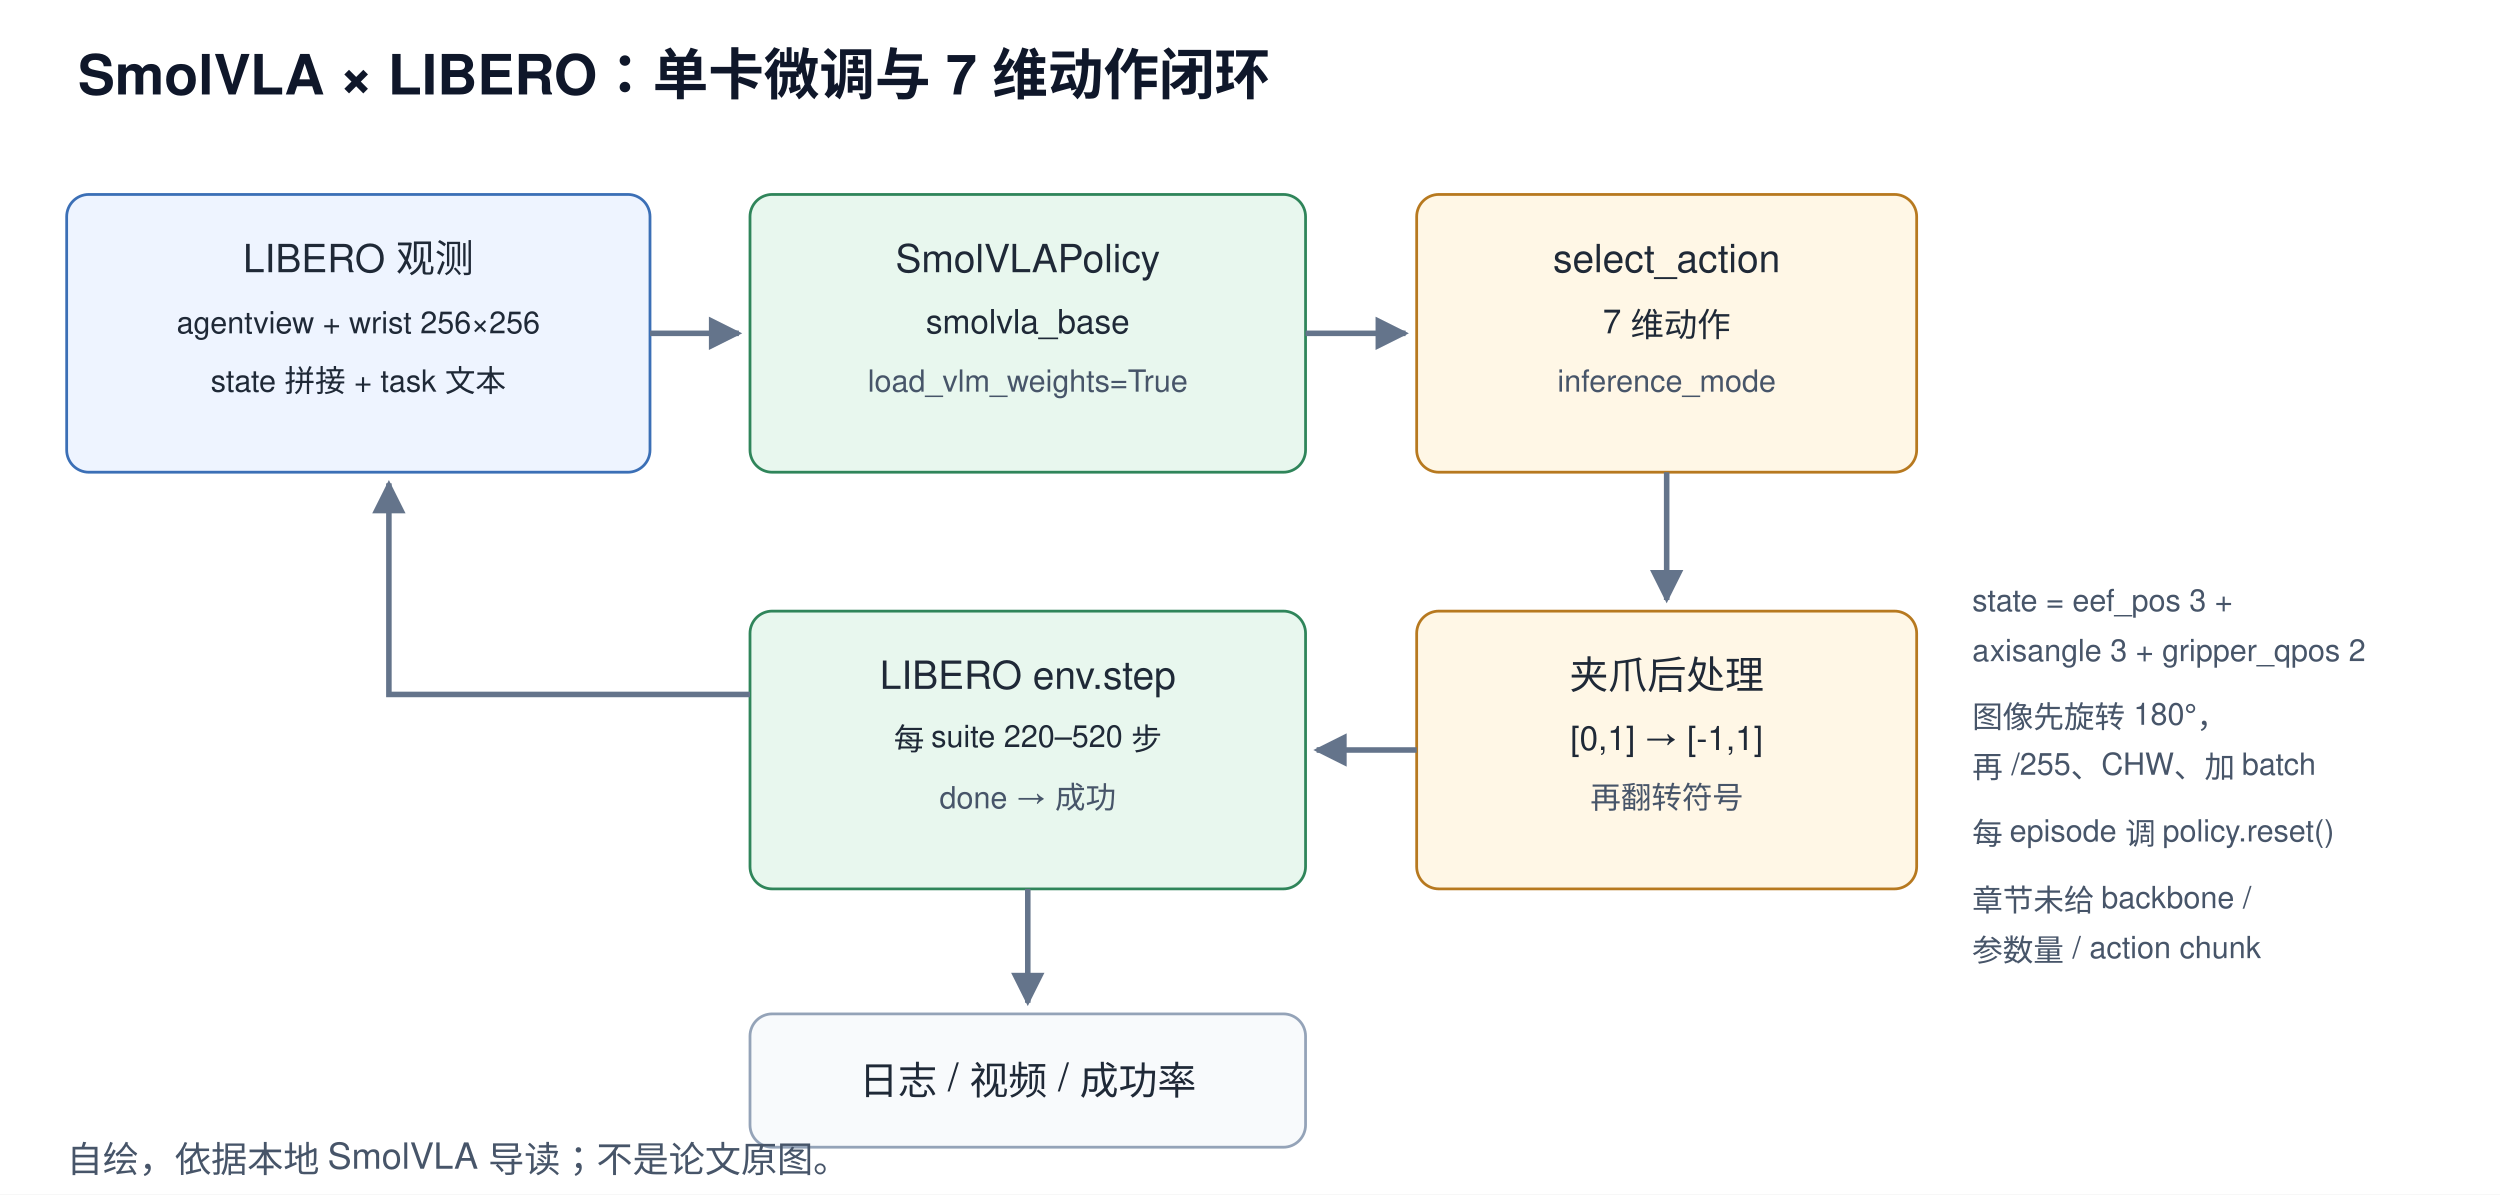
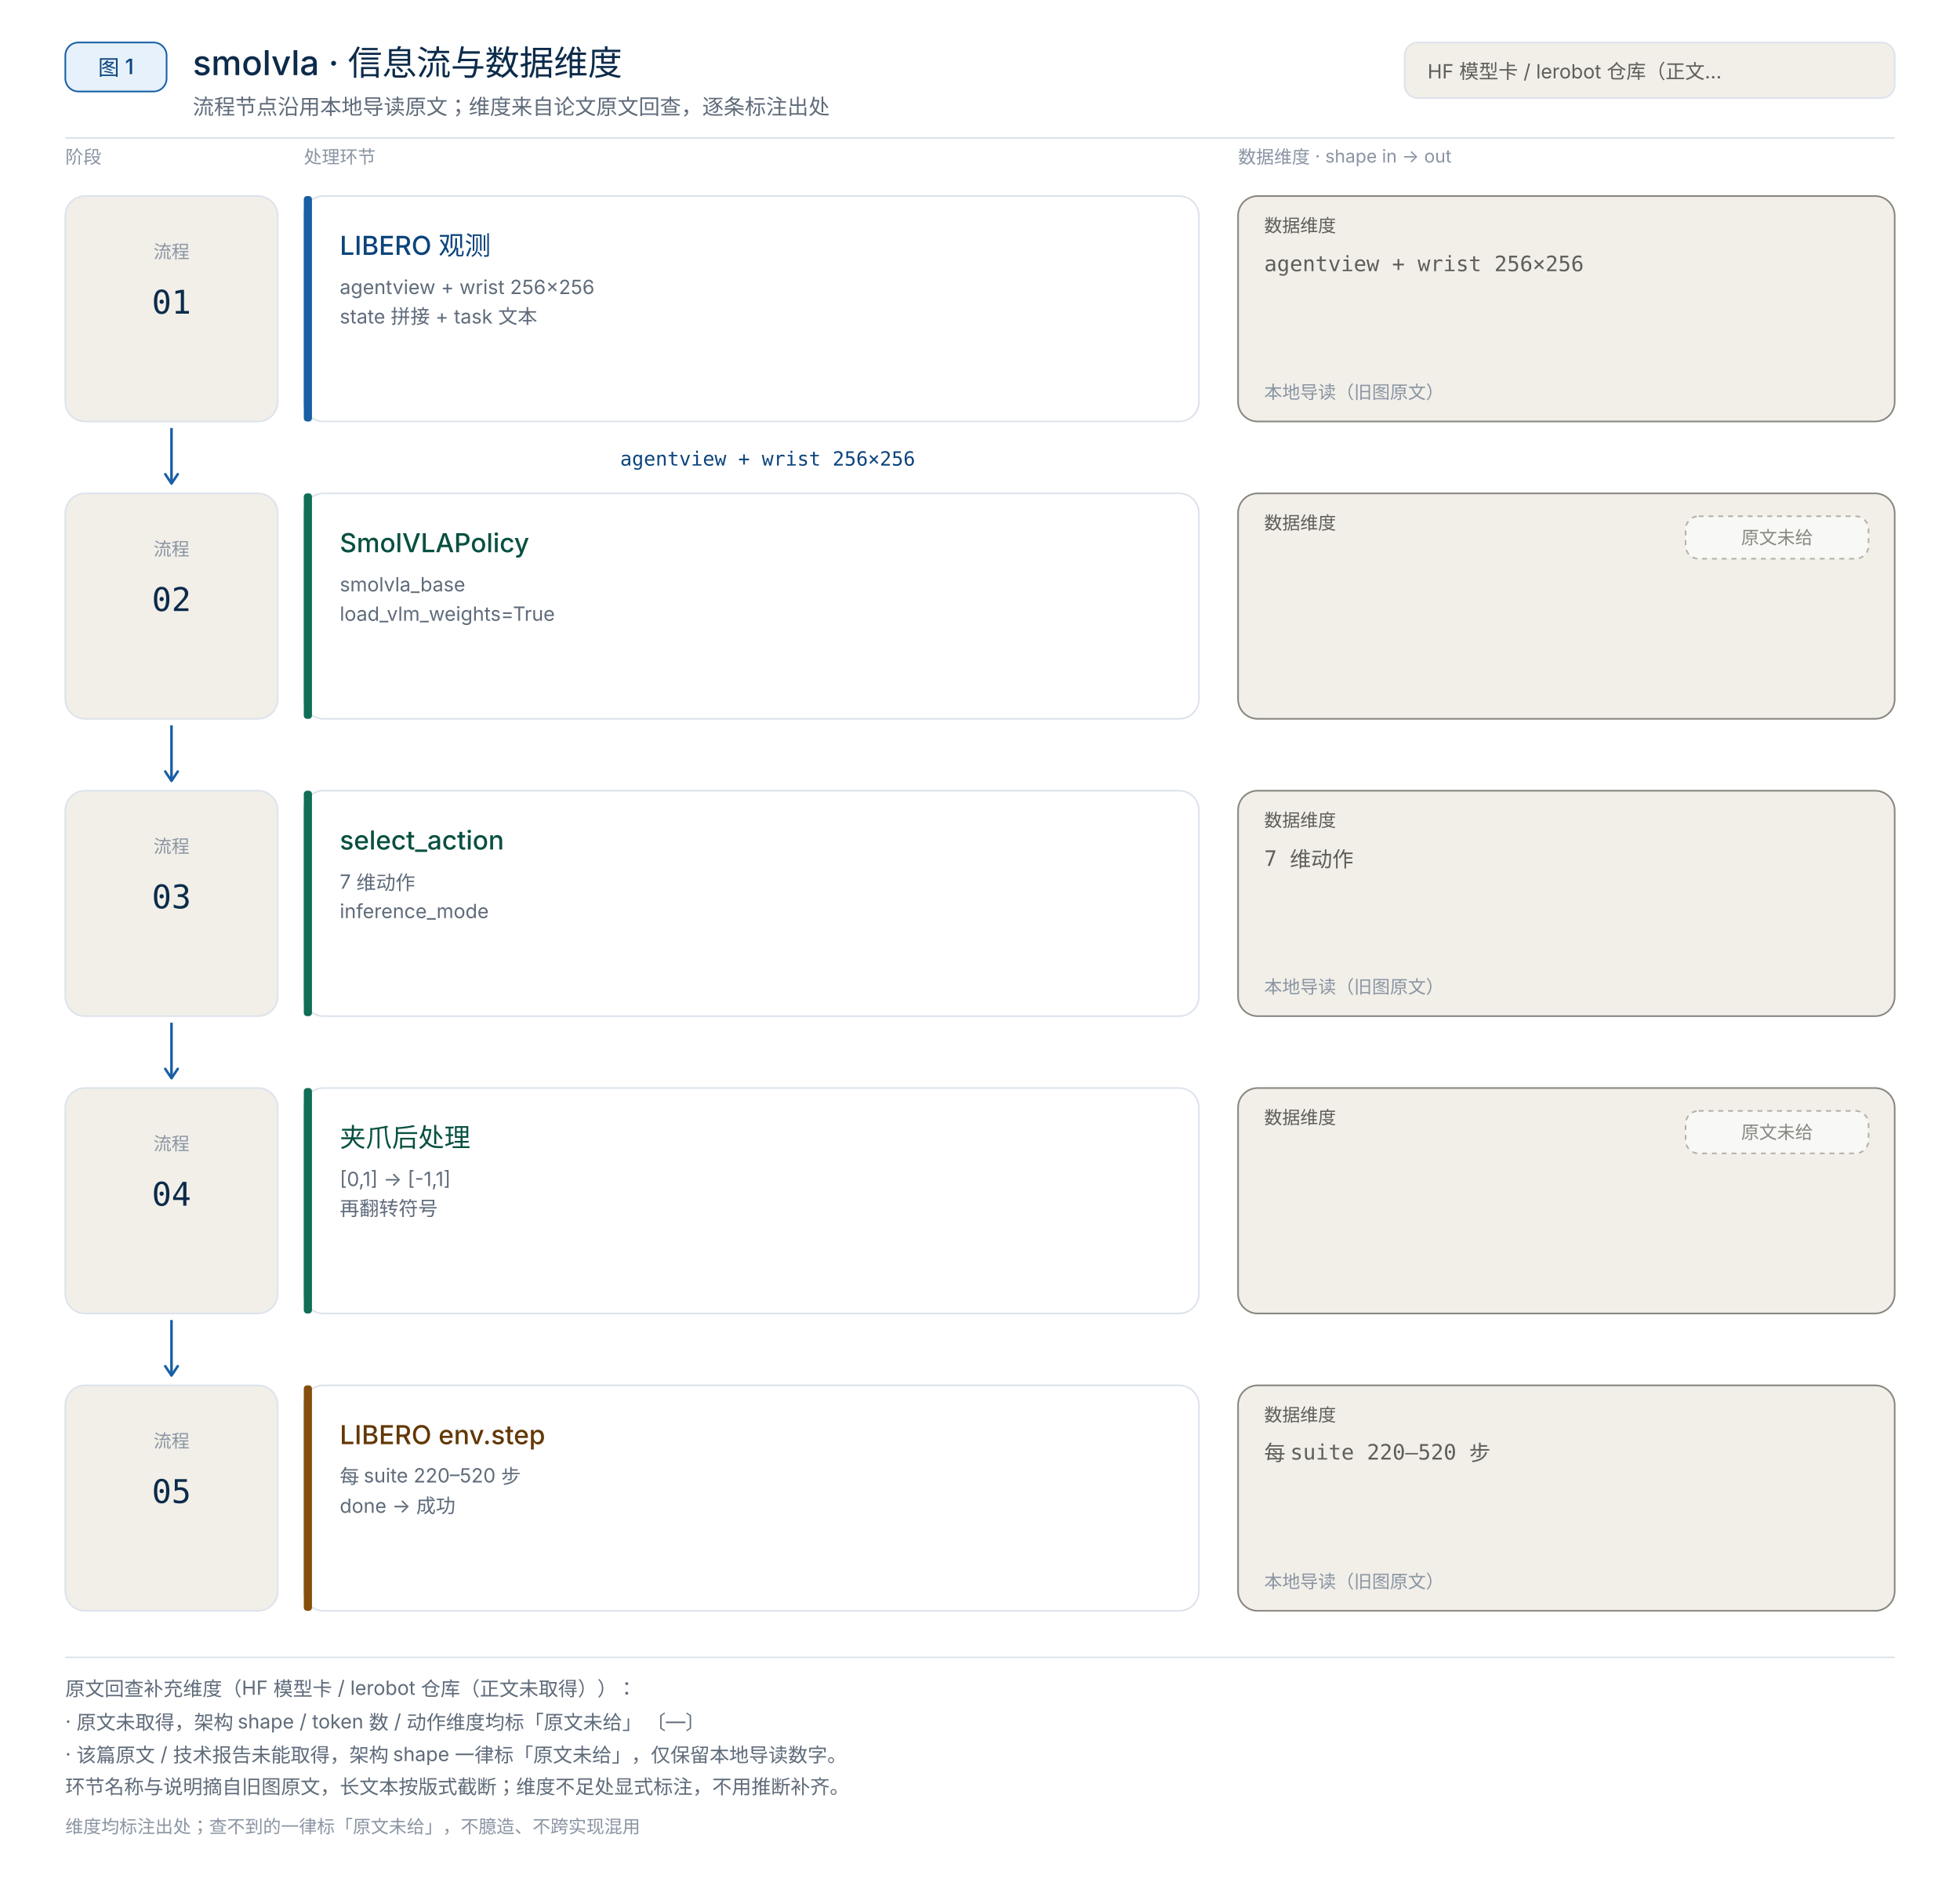
- <svg xmlns="http://www.w3.org/2000/svg" width="900" height="430" viewBox="0 0 900 430">
+ <svg xmlns="http://www.w3.org/2000/svg" width="1200" height="1152" viewBox="0 0 1200 1152" role="img">
  <defs>
-     <marker id="arrow" viewBox="0 0 10 10" refX="9" refY="5" markerWidth="6" markerHeight="6" orient="auto-start-reverse">
-       <path d="M 0 0 L 10 5 L 0 10 z" fill="#64748b" />
+     <marker id="arrow" viewBox="0 0 10 10" refX="8" refY="5" markerWidth="6" markerHeight="6" orient="auto-start-reverse">
+       <path d="M2 1L8 5L2 9" fill="none" stroke="#185FA5" stroke-width="1.6" stroke-linecap="round" stroke-linejoin="round" />
    </marker>
  </defs>
-   <rect width="900" height="430" fill="#ffffff" />
-   <text x="28" y="34" font-family="Helvetica, Arial, sans-serif" font-size="20" font-weight="bold" fill="#0f172a">SmolVLA × LIBERO：单卡微调与 7 维动作闭环</text>
-   <rect x="24" y="70" width="210" height="100" rx="8" fill="#eef4ff" stroke="#3b6fb6" />
-   <text x="129" y="98" font-family="Helvetica, Arial, sans-serif" font-size="14" text-anchor="middle" fill="#1f2937">LIBERO 观测</text>
-   <text x="129" y="120" font-family="Helvetica, Arial, sans-serif" font-size="11" text-anchor="middle" fill="#1f2937">agentview + wrist 256×256</text>
-   <text x="129" y="141" font-family="Helvetica, Arial, sans-serif" font-size="11" text-anchor="middle" fill="#1f2937">state 拼接 + task 文本</text>
-   <rect x="270" y="70" width="200" height="100" rx="8" fill="#e8f7ee" stroke="#2f855a" />
-   <text x="370" y="98" font-family="Helvetica, Arial, sans-serif" font-size="14" text-anchor="middle" fill="#1f2937">SmolVLAPolicy</text>
-   <text x="370" y="120" font-family="Helvetica, Arial, sans-serif" font-size="12" text-anchor="middle" fill="#1f2937">smolvla_base</text>
-   <text x="370" y="141" font-family="Helvetica, Arial, sans-serif" font-size="11" text-anchor="middle" fill="#475569">load_vlm_weights=True</text>
-   <rect x="510" y="70" width="180" height="100" rx="8" fill="#fff7e6" stroke="#b7791f" />
-   <text x="600" y="98" font-family="Helvetica, Arial, sans-serif" font-size="14" text-anchor="middle" fill="#1f2937">select_action</text>
-   <text x="600" y="120" font-family="Helvetica, Arial, sans-serif" font-size="12" text-anchor="middle" fill="#1f2937">7 维动作</text>
-   <text x="600" y="141" font-family="Helvetica, Arial, sans-serif" font-size="11" text-anchor="middle" fill="#475569">inference_mode</text>
-   <rect x="510" y="220" width="180" height="100" rx="8" fill="#fff7e6" stroke="#b7791f" />
-   <text x="600" y="248" font-family="Helvetica, Arial, sans-serif" font-size="14" text-anchor="middle" fill="#1f2937">夹爪后处理</text>
-   <text x="600" y="270" font-family="Helvetica, Arial, sans-serif" font-size="12" text-anchor="middle" fill="#1f2937">[0,1] → [-1,1]</text>
-   <text x="600" y="291" font-family="Helvetica, Arial, sans-serif" font-size="11" text-anchor="middle" fill="#475569">再翻转符号</text>
-   <rect x="270" y="220" width="200" height="100" rx="8" fill="#e8f7ee" stroke="#2f855a" />
-   <text x="370" y="248" font-family="Helvetica, Arial, sans-serif" font-size="14" text-anchor="middle" fill="#1f2937">LIBERO env.step</text>
-   <text x="370" y="270" font-family="Helvetica, Arial, sans-serif" font-size="11" text-anchor="middle" fill="#1f2937">每 suite 220–520 步</text>
-   <text x="370" y="291" font-family="Helvetica, Arial, sans-serif" font-size="11" text-anchor="middle" fill="#475569">done → 成功</text>
-   <rect x="270" y="365" width="200" height="48" rx="8" fill="#f8fafc" stroke="#94a3b8" />
-   <text x="370" y="394" font-family="Helvetica, Arial, sans-serif" font-size="14" text-anchor="middle" fill="#1f2937">日志 / 视频 / 成功率</text>
-   <line x1="234" y1="120" x2="266" y2="120" stroke="#64748b" stroke-width="2" marker-end="url(#arrow)" />
-   <line x1="470" y1="120" x2="506" y2="120" stroke="#64748b" stroke-width="2" marker-end="url(#arrow)" />
-   <line x1="600" y1="170" x2="600" y2="216" stroke="#64748b" stroke-width="2" marker-end="url(#arrow)" />
-   <line x1="510" y1="270" x2="474" y2="270" stroke="#64748b" stroke-width="2" marker-end="url(#arrow)" />
-   <path d="M 270 250 L 140 250 L 140 174" fill="none" stroke="#64748b" stroke-width="2" marker-end="url(#arrow)" />
-   <line x1="370" y1="320" x2="370" y2="361" stroke="#64748b" stroke-width="2" marker-end="url(#arrow)" />
-   <text x="710" y="220" font-family="Helvetica, Arial, sans-serif" font-size="11" fill="#475569">state = eef_pos 3 +</text>
-   <text x="710" y="238" font-family="Helvetica, Arial, sans-serif" font-size="11" fill="#475569">axisangle 3 + gripper_qpos 2</text>
-   <text x="710" y="262" font-family="Helvetica, Arial, sans-serif" font-size="11" fill="#475569">图像先旋转 180°，</text>
-   <text x="710" y="280" font-family="Helvetica, Arial, sans-serif" font-size="11" fill="#475569">再 /255、CHW、加 batch</text>
-   <text x="710" y="304" font-family="Helvetica, Arial, sans-serif" font-size="11" fill="#475569">每 episode 调 policy.reset()</text>
-   <text x="710" y="328" font-family="Helvetica, Arial, sans-serif" font-size="11" fill="#475569">章节未给 backbone /</text>
-   <text x="710" y="346" font-family="Helvetica, Arial, sans-serif" font-size="11" fill="#475569">参数量 / action chunk</text>
-   <text x="24" y="422" font-family="Helvetica, Arial, sans-serif" font-size="13" fill="#475569">自绘，依据本地 SmolVLA 导读；不是论文原图。</text>
+   <rect x="0" y="0" width="1200" height="1152" rx="0" fill="#FFFFFF" stroke="#FFFFFF" stroke-width="1" />
+   <text x="118" y="46" font-family="-apple-system,BlinkMacSystemFont,'PingFang SC','Microsoft YaHei',sans-serif" font-size="21" font-weight="500" fill="#0C2B4A" text-anchor="start">smolvla · 信息流与数据维度</text>
+   <text x="118" y="70" font-family="-apple-system,BlinkMacSystemFont,'PingFang SC','Microsoft YaHei',sans-serif" font-size="13" font-weight="400" fill="#5F6B7A" text-anchor="start">流程节点沿用本地导读原文；维度来自论文原文回查，逐条标注出处</text>
+   <rect x="40" y="84" width="1120" height="1" rx="0" fill="#DDE3EC" stroke="#DDE3EC" stroke-width="0" />
+   <rect x="860" y="26" width="300" height="34" rx="8" fill="#F1EFE8" stroke="#DDE3EC" stroke-width="1" />
+   <text x="874" y="48" font-family="-apple-system,BlinkMacSystemFont,'PingFang SC','Microsoft YaHei',sans-serif" font-size="12" font-weight="400" fill="#5F5E5A" text-anchor="start">HF 模型卡 / lerobot 仓库（正文…</text>
+   <rect x="40" y="26" width="62" height="30" rx="8" fill="#E6F1FB" stroke="#185FA5" stroke-width="1" />
+   <text x="71" y="46" font-family="-apple-system,BlinkMacSystemFont,'PingFang SC','Microsoft YaHei',sans-serif" font-size="13" font-weight="500" fill="#0C447C" text-anchor="middle">图 1</text>
+   <text x="40" y="100" font-family="-apple-system,BlinkMacSystemFont,'PingFang SC','Microsoft YaHei',sans-serif" font-size="11" font-weight="400" fill="#8A94A3" text-anchor="start">阶段</text>
+   <text x="186" y="100" font-family="-apple-system,BlinkMacSystemFont,'PingFang SC','Microsoft YaHei',sans-serif" font-size="11" font-weight="400" fill="#8A94A3" text-anchor="start">处理环节</text>
+   <text x="758" y="100" font-family="-apple-system,BlinkMacSystemFont,'PingFang SC','Microsoft YaHei',sans-serif" font-size="11" font-weight="400" fill="#8A94A3" text-anchor="start">数据维度 · shape in → out</text>
+   <rect x="40" y="120" width="130" height="138" rx="12" fill="#F1EFE8" stroke="#DDE3EC" stroke-width="1" />
+   <text x="105" y="158" font-family="-apple-system,BlinkMacSystemFont,'PingFang SC','Microsoft YaHei',sans-serif" font-size="11" font-weight="400" fill="#8A94A3" text-anchor="middle">流程</text>
+   <text x="105" y="192" font-family="ui-monospace,SFMono-Regular,Menlo,Consolas,monospace" font-size="20" font-weight="500" fill="#0C2B4A" text-anchor="middle">01</text>
+   <rect x="186" y="120" width="548" height="138" rx="12" fill="#FFFFFF" stroke="#DDE3EC" stroke-width="1" />
+   <rect x="186" y="120" width="5" height="138" rx="2" fill="#185FA5" stroke="#185FA5" stroke-width="0" />
+   <text x="208" y="156" font-family="-apple-system,BlinkMacSystemFont,'PingFang SC','Microsoft YaHei',sans-serif" font-size="16" font-weight="500" fill="#0C447C" text-anchor="start">LIBERO 观测</text>
+   <text x="208" y="180" font-family="-apple-system,BlinkMacSystemFont,'PingFang SC','Microsoft YaHei',sans-serif" font-size="12" font-weight="400" fill="#5F6B7A" text-anchor="start">agentview + wrist 256×256</text>
+   <text x="208" y="198" font-family="-apple-system,BlinkMacSystemFont,'PingFang SC','Microsoft YaHei',sans-serif" font-size="12" font-weight="400" fill="#5F6B7A" text-anchor="start">state 拼接 + task 文本</text>
+   <rect x="758" y="120" width="402" height="138" rx="12" fill="#F1EFE8" stroke="#888780" stroke-width="1" />
+   <text x="774" y="142" font-family="-apple-system,BlinkMacSystemFont,'PingFang SC','Microsoft YaHei',sans-serif" font-size="11" font-weight="500" fill="#5F5E5A" text-anchor="start">数据维度</text>
+   <text x="774" y="166" font-family="ui-monospace,SFMono-Regular,Menlo,Consolas,monospace" font-size="13" font-weight="400" fill="#5F5E5A" text-anchor="start">agentview + wrist 256×256</text>
+   <text x="774" y="244" font-family="-apple-system,BlinkMacSystemFont,'PingFang SC','Microsoft YaHei',sans-serif" font-size="11" font-weight="400" fill="#8A94A3" text-anchor="start">本地导读（旧图原文）</text>
+   <path d="M105 262 L105 296" fill="none" stroke="#185FA5" stroke-width="1.6" marker-end="url(#arrow)" />
+   <text x="470" y="285" font-family="ui-monospace,SFMono-Regular,Menlo,Consolas,monospace" font-size="12" font-weight="400" fill="#0C447C" text-anchor="middle">agentview + wrist 256×256</text>
+   <rect x="40" y="302" width="130" height="138" rx="12" fill="#F1EFE8" stroke="#DDE3EC" stroke-width="1" />
+   <text x="105" y="340" font-family="-apple-system,BlinkMacSystemFont,'PingFang SC','Microsoft YaHei',sans-serif" font-size="11" font-weight="400" fill="#8A94A3" text-anchor="middle">流程</text>
+   <text x="105" y="374" font-family="ui-monospace,SFMono-Regular,Menlo,Consolas,monospace" font-size="20" font-weight="500" fill="#0C2B4A" text-anchor="middle">02</text>
+   <rect x="186" y="302" width="548" height="138" rx="12" fill="#FFFFFF" stroke="#DDE3EC" stroke-width="1" />
+   <rect x="186" y="302" width="5" height="138" rx="2" fill="#0F6E56" stroke="#0F6E56" stroke-width="0" />
+   <text x="208" y="338" font-family="-apple-system,BlinkMacSystemFont,'PingFang SC','Microsoft YaHei',sans-serif" font-size="16" font-weight="500" fill="#085041" text-anchor="start">SmolVLAPolicy</text>
+   <text x="208" y="362" font-family="-apple-system,BlinkMacSystemFont,'PingFang SC','Microsoft YaHei',sans-serif" font-size="12" font-weight="400" fill="#5F6B7A" text-anchor="start">smolvla_base</text>
+   <text x="208" y="380" font-family="-apple-system,BlinkMacSystemFont,'PingFang SC','Microsoft YaHei',sans-serif" font-size="12" font-weight="400" fill="#5F6B7A" text-anchor="start">load_vlm_weights=True</text>
+   <rect x="758" y="302" width="402" height="138" rx="12" fill="#F1EFE8" stroke="#888780" stroke-width="1" />
+   <text x="774" y="324" font-family="-apple-system,BlinkMacSystemFont,'PingFang SC','Microsoft YaHei',sans-serif" font-size="11" font-weight="500" fill="#5F5E5A" text-anchor="start">数据维度</text>
+   <rect x="1032" y="316" width="112" height="26" rx="8" fill="#F8F8F6" stroke="#B4B2A9" stroke-width="1" stroke-dasharray="3 3" />
+   <text x="1088" y="333" font-family="-apple-system,BlinkMacSystemFont,'PingFang SC','Microsoft YaHei',sans-serif" font-size="11" font-weight="400" fill="#888780" text-anchor="middle">原文未给</text>
+   <path d="M105 444 L105 478" fill="none" stroke="#185FA5" stroke-width="1.6" marker-end="url(#arrow)" />
+   <rect x="40" y="484" width="130" height="138" rx="12" fill="#F1EFE8" stroke="#DDE3EC" stroke-width="1" />
+   <text x="105" y="522" font-family="-apple-system,BlinkMacSystemFont,'PingFang SC','Microsoft YaHei',sans-serif" font-size="11" font-weight="400" fill="#8A94A3" text-anchor="middle">流程</text>
+   <text x="105" y="556" font-family="ui-monospace,SFMono-Regular,Menlo,Consolas,monospace" font-size="20" font-weight="500" fill="#0C2B4A" text-anchor="middle">03</text>
+   <rect x="186" y="484" width="548" height="138" rx="12" fill="#FFFFFF" stroke="#DDE3EC" stroke-width="1" />
+   <rect x="186" y="484" width="5" height="138" rx="2" fill="#0F6E56" stroke="#0F6E56" stroke-width="0" />
+   <text x="208" y="520" font-family="-apple-system,BlinkMacSystemFont,'PingFang SC','Microsoft YaHei',sans-serif" font-size="16" font-weight="500" fill="#085041" text-anchor="start">select_action</text>
+   <text x="208" y="544" font-family="-apple-system,BlinkMacSystemFont,'PingFang SC','Microsoft YaHei',sans-serif" font-size="12" font-weight="400" fill="#5F6B7A" text-anchor="start">7 维动作</text>
+   <text x="208" y="562" font-family="-apple-system,BlinkMacSystemFont,'PingFang SC','Microsoft YaHei',sans-serif" font-size="12" font-weight="400" fill="#5F6B7A" text-anchor="start">inference_mode</text>
+   <rect x="758" y="484" width="402" height="138" rx="12" fill="#F1EFE8" stroke="#888780" stroke-width="1" />
+   <text x="774" y="506" font-family="-apple-system,BlinkMacSystemFont,'PingFang SC','Microsoft YaHei',sans-serif" font-size="11" font-weight="500" fill="#5F5E5A" text-anchor="start">数据维度</text>
+   <text x="774" y="530" font-family="ui-monospace,SFMono-Regular,Menlo,Consolas,monospace" font-size="13" font-weight="400" fill="#5F5E5A" text-anchor="start">7 维动作</text>
+   <text x="774" y="608" font-family="-apple-system,BlinkMacSystemFont,'PingFang SC','Microsoft YaHei',sans-serif" font-size="11" font-weight="400" fill="#8A94A3" text-anchor="start">本地导读（旧图原文）</text>
+   <path d="M105 626 L105 660" fill="none" stroke="#185FA5" stroke-width="1.6" marker-end="url(#arrow)" />
+   <rect x="40" y="666" width="130" height="138" rx="12" fill="#F1EFE8" stroke="#DDE3EC" stroke-width="1" />
+   <text x="105" y="704" font-family="-apple-system,BlinkMacSystemFont,'PingFang SC','Microsoft YaHei',sans-serif" font-size="11" font-weight="400" fill="#8A94A3" text-anchor="middle">流程</text>
+   <text x="105" y="738" font-family="ui-monospace,SFMono-Regular,Menlo,Consolas,monospace" font-size="20" font-weight="500" fill="#0C2B4A" text-anchor="middle">04</text>
+   <rect x="186" y="666" width="548" height="138" rx="12" fill="#FFFFFF" stroke="#DDE3EC" stroke-width="1" />
+   <rect x="186" y="666" width="5" height="138" rx="2" fill="#0F6E56" stroke="#0F6E56" stroke-width="0" />
+   <text x="208" y="702" font-family="-apple-system,BlinkMacSystemFont,'PingFang SC','Microsoft YaHei',sans-serif" font-size="16" font-weight="500" fill="#085041" text-anchor="start">夹爪后处理</text>
+   <text x="208" y="726" font-family="-apple-system,BlinkMacSystemFont,'PingFang SC','Microsoft YaHei',sans-serif" font-size="12" font-weight="400" fill="#5F6B7A" text-anchor="start">[0,1] → [-1,1]</text>
+   <text x="208" y="744" font-family="-apple-system,BlinkMacSystemFont,'PingFang SC','Microsoft YaHei',sans-serif" font-size="12" font-weight="400" fill="#5F6B7A" text-anchor="start">再翻转符号</text>
+   <rect x="758" y="666" width="402" height="138" rx="12" fill="#F1EFE8" stroke="#888780" stroke-width="1" />
+   <text x="774" y="688" font-family="-apple-system,BlinkMacSystemFont,'PingFang SC','Microsoft YaHei',sans-serif" font-size="11" font-weight="500" fill="#5F5E5A" text-anchor="start">数据维度</text>
+   <rect x="1032" y="680" width="112" height="26" rx="8" fill="#F8F8F6" stroke="#B4B2A9" stroke-width="1" stroke-dasharray="3 3" />
+   <text x="1088" y="697" font-family="-apple-system,BlinkMacSystemFont,'PingFang SC','Microsoft YaHei',sans-serif" font-size="11" font-weight="400" fill="#888780" text-anchor="middle">原文未给</text>
+   <path d="M105 808 L105 842" fill="none" stroke="#185FA5" stroke-width="1.6" marker-end="url(#arrow)" />
+   <rect x="40" y="848" width="130" height="138" rx="12" fill="#F1EFE8" stroke="#DDE3EC" stroke-width="1" />
+   <text x="105" y="886" font-family="-apple-system,BlinkMacSystemFont,'PingFang SC','Microsoft YaHei',sans-serif" font-size="11" font-weight="400" fill="#8A94A3" text-anchor="middle">流程</text>
+   <text x="105" y="920" font-family="ui-monospace,SFMono-Regular,Menlo,Consolas,monospace" font-size="20" font-weight="500" fill="#0C2B4A" text-anchor="middle">05</text>
+   <rect x="186" y="848" width="548" height="138" rx="12" fill="#FFFFFF" stroke="#DDE3EC" stroke-width="1" />
+   <rect x="186" y="848" width="5" height="138" rx="2" fill="#854F0B" stroke="#854F0B" stroke-width="0" />
+   <text x="208" y="884" font-family="-apple-system,BlinkMacSystemFont,'PingFang SC','Microsoft YaHei',sans-serif" font-size="16" font-weight="500" fill="#633806" text-anchor="start">LIBERO env.step</text>
+   <text x="208" y="908" font-family="-apple-system,BlinkMacSystemFont,'PingFang SC','Microsoft YaHei',sans-serif" font-size="12" font-weight="400" fill="#5F6B7A" text-anchor="start">每 suite 220–520 步</text>
+   <text x="208" y="926" font-family="-apple-system,BlinkMacSystemFont,'PingFang SC','Microsoft YaHei',sans-serif" font-size="12" font-weight="400" fill="#5F6B7A" text-anchor="start">done → 成功</text>
+   <rect x="758" y="848" width="402" height="138" rx="12" fill="#F1EFE8" stroke="#888780" stroke-width="1" />
+   <text x="774" y="870" font-family="-apple-system,BlinkMacSystemFont,'PingFang SC','Microsoft YaHei',sans-serif" font-size="11" font-weight="500" fill="#5F5E5A" text-anchor="start">数据维度</text>
+   <text x="774" y="894" font-family="ui-monospace,SFMono-Regular,Menlo,Consolas,monospace" font-size="13" font-weight="400" fill="#5F5E5A" text-anchor="start">每 suite 220–520 步</text>
+   <text x="774" y="972" font-family="-apple-system,BlinkMacSystemFont,'PingFang SC','Microsoft YaHei',sans-serif" font-size="11" font-weight="400" fill="#8A94A3" text-anchor="start">本地导读（旧图原文）</text>
+   <rect x="40" y="1014" width="1120" height="1" rx="0" fill="#DDE3EC" stroke="#DDE3EC" stroke-width="0" />
+   <text x="40" y="1038" font-family="-apple-system,BlinkMacSystemFont,'PingFang SC','Microsoft YaHei',sans-serif" font-size="12" font-weight="400" fill="#5F6B7A" text-anchor="start">原文回查补充维度（HF 模型卡 / lerobot 仓库（正文未取得））：</text>
+   <text x="40" y="1058" font-family="-apple-system,BlinkMacSystemFont,'PingFang SC','Microsoft YaHei',sans-serif" font-size="12" font-weight="400" fill="#5F6B7A" text-anchor="start">· 原文未取得，架构 shape / token 数 / 动作维度均标「原文未给」 〔—〕</text>
+   <text x="40" y="1078" font-family="-apple-system,BlinkMacSystemFont,'PingFang SC','Microsoft YaHei',sans-serif" font-size="12" font-weight="400" fill="#5F6B7A" text-anchor="start">· 该篇原文 / 技术报告未能取得，架构 shape 一律标「原文未给」，仅保留本地导读数字。</text>
+   <text x="40" y="1098" font-family="-apple-system,BlinkMacSystemFont,'PingFang SC','Microsoft YaHei',sans-serif" font-size="12" font-weight="400" fill="#5F6B7A" text-anchor="start">环节名称与说明摘自旧图原文，长文本按版式截断；维度不足处显式标注，不用推断补齐。</text>
+   <text x="40" y="1122" font-family="-apple-system,BlinkMacSystemFont,'PingFang SC','Microsoft YaHei',sans-serif" font-size="11" font-weight="400" fill="#8A94A3" text-anchor="start">维度均标注出处；查不到的一律标「原文未给」，不臆造、不跨实现混用</text>
</svg>
